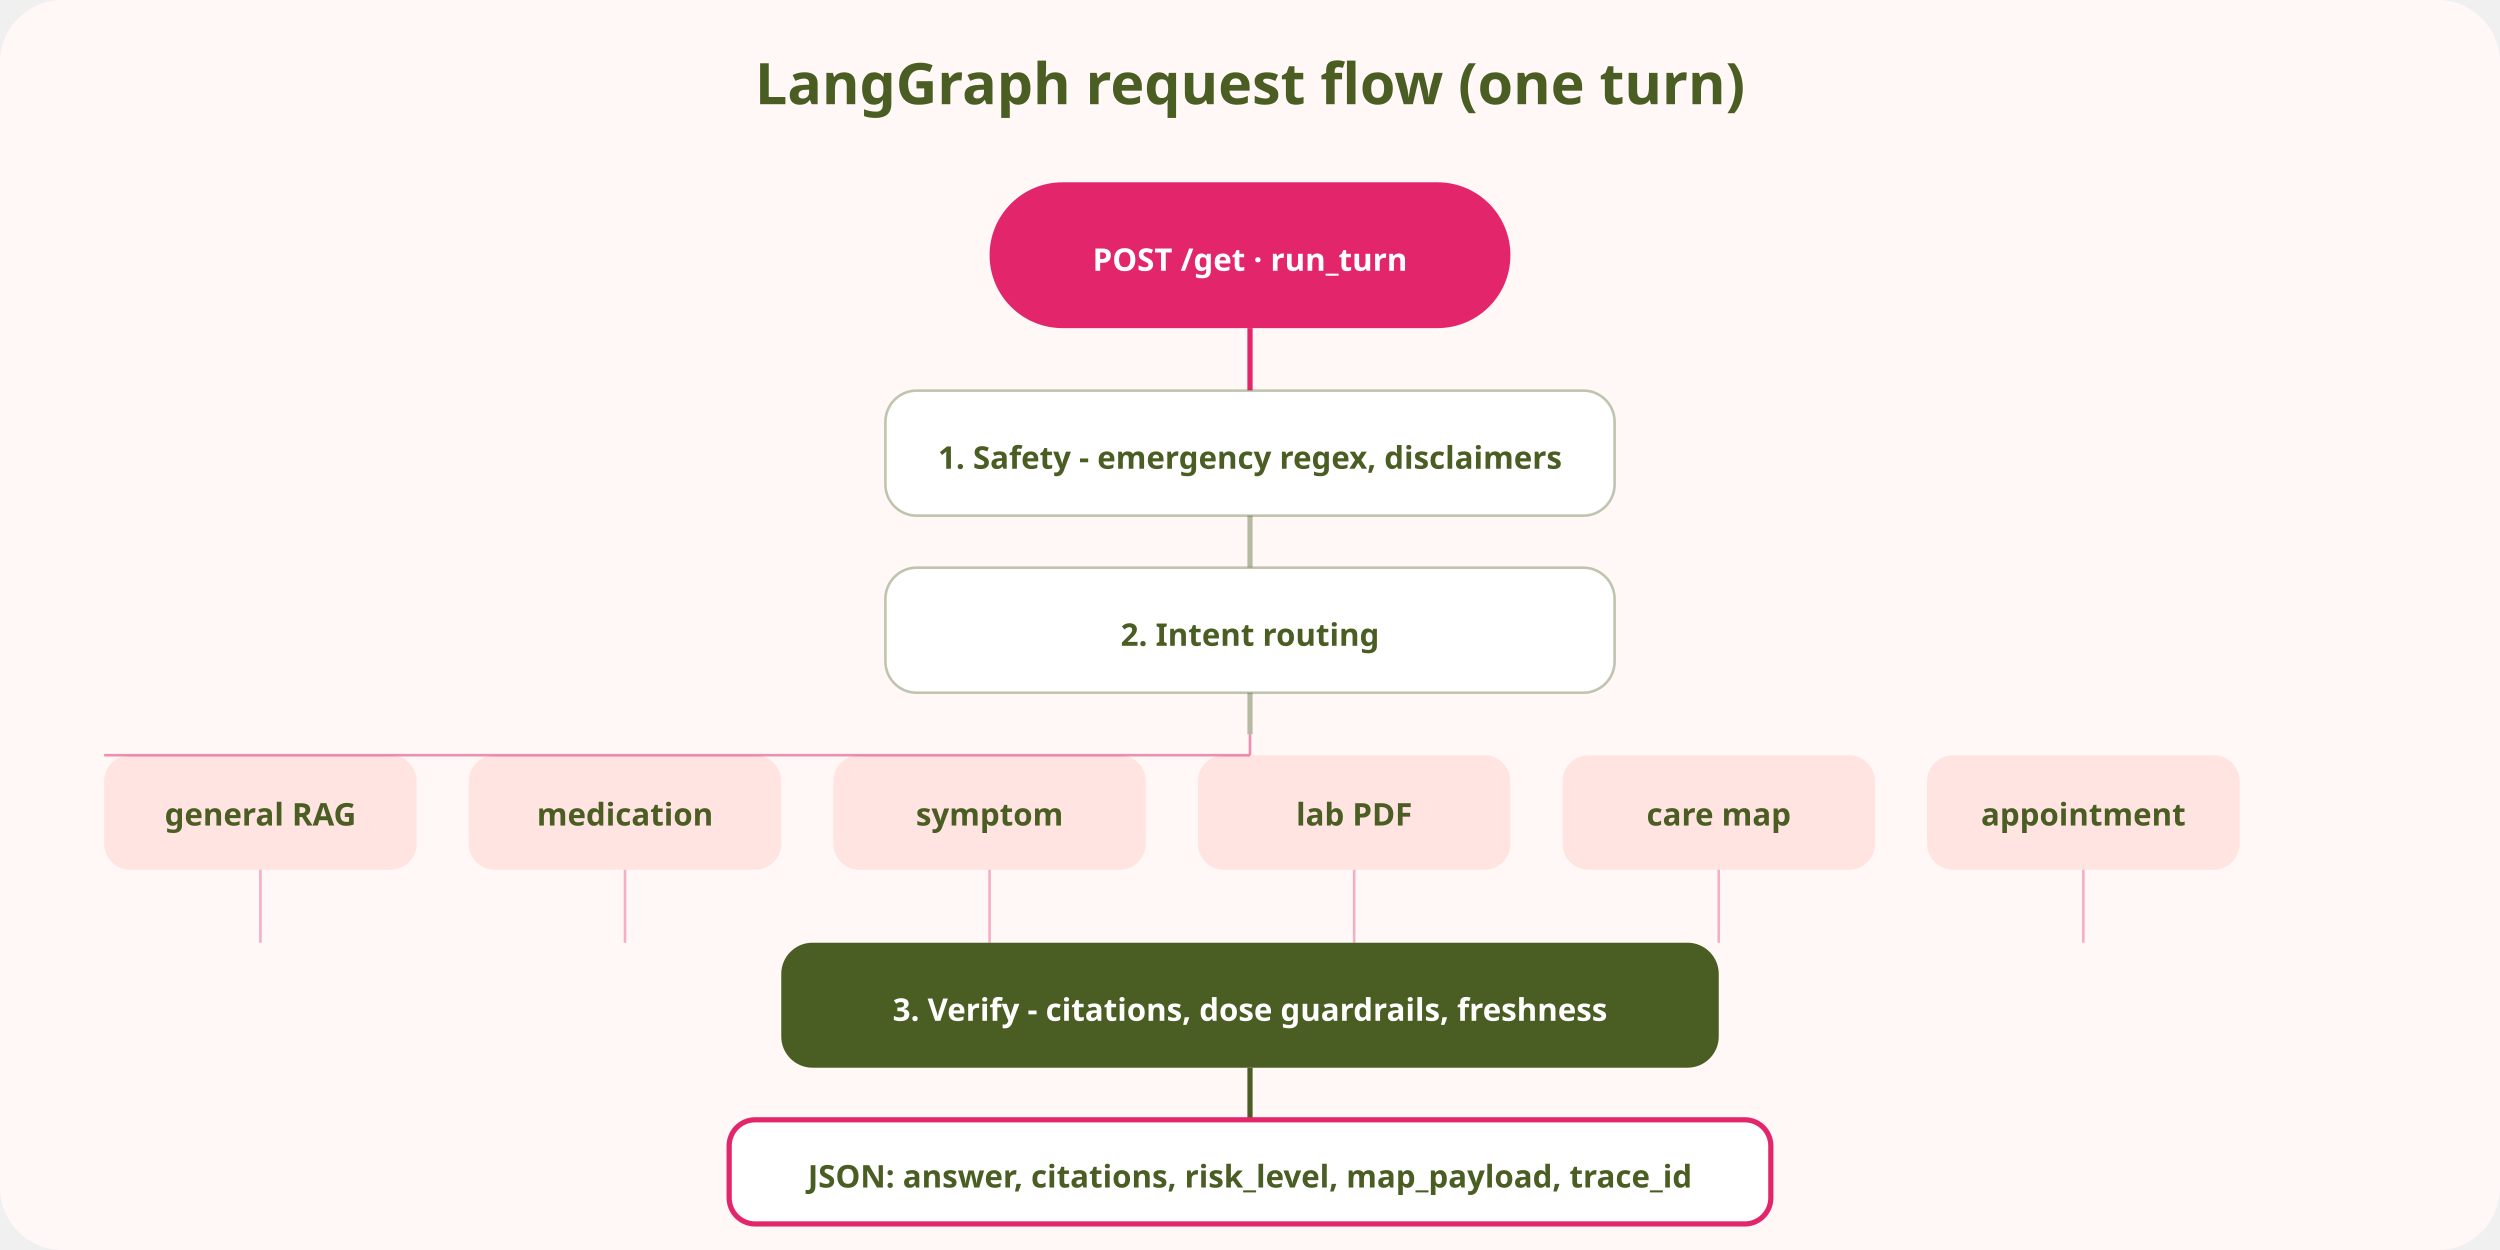
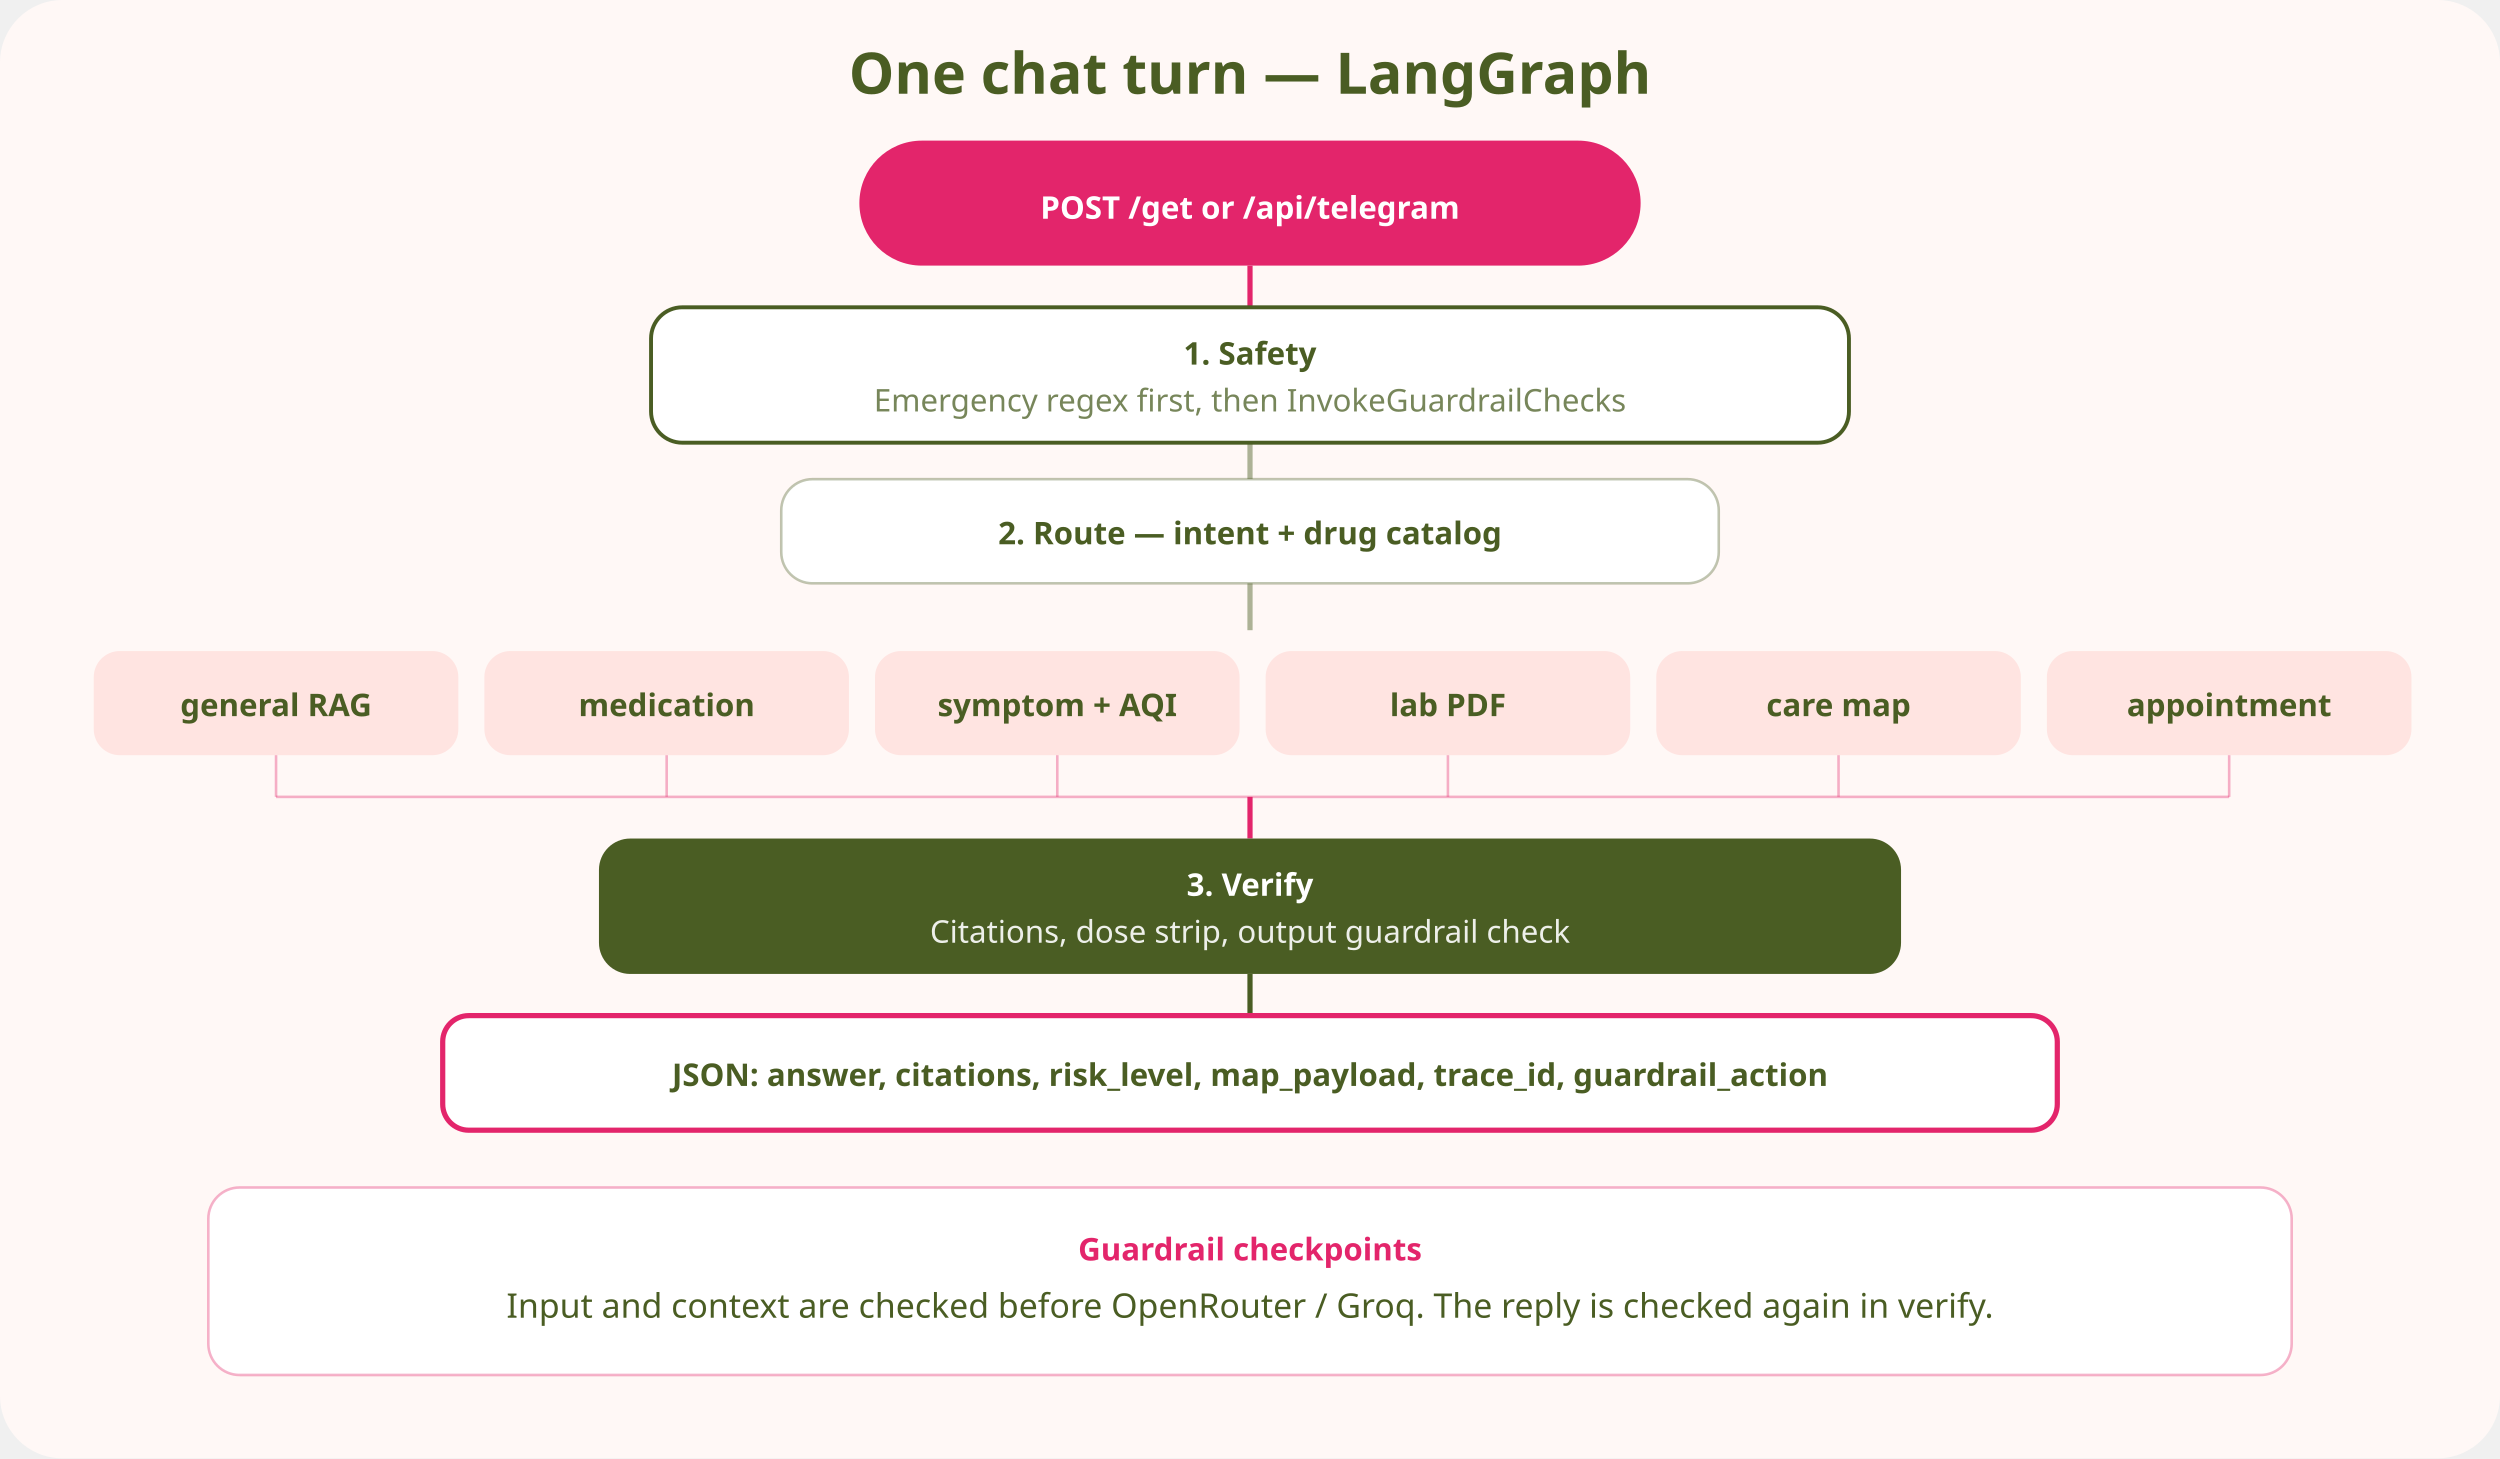
- <svg xmlns="http://www.w3.org/2000/svg" width="960" height="480" viewBox="0 0 960 480" font-family="Segoe UI, system-ui, sans-serif">
-   <rect width="960" height="480" rx="24" fill="#FFF8F6" />
-   <text x="480" y="40" text-anchor="middle" fill="#4A5D23" font-size="22" font-weight="700">LangGraph request flow (one turn)</text>
-   <g>
-     <rect x="380" y="70" width="200" height="56" rx="28" fill="#E3256B" />
-     <text x="480" y="104" text-anchor="middle" fill="#fff" font-weight="700">POST /get · run_turn</text>
+ <svg xmlns="http://www.w3.org/2000/svg" width="960" height="560" viewBox="0 0 960 560" font-family="Segoe UI, system-ui, sans-serif">
+   <rect width="960" height="560" rx="24" fill="#FFF8F6" />
+   <text x="480" y="36" text-anchor="middle" fill="#4A5D23" font-size="22" font-weight="700">One chat turn — LangGraph</text>
+   <rect x="330" y="54" width="300" height="48" rx="24" fill="#E3256B" />
+   <text x="480" y="84" text-anchor="middle" fill="#fff" font-weight="700">POST /get or /api/telegram</text>
+   <path d="M480 102v16" stroke="#E3256B" stroke-width="2" />
+   <rect x="250" y="118" width="460" height="52" rx="12" fill="#fff" stroke="#4A5D23" stroke-width="1.5" />
+   <text x="480" y="140" text-anchor="middle" fill="#4A5D23" font-weight="700">1. Safety</text>
+   <text x="480" y="158" text-anchor="middle" fill="#4A5D23" fill-opacity=".75" font-size="12">Emergency regex first, then InvokeGuardrailChecks</text>
+   <path d="M480 170v14" stroke="#4A5D23" stroke-opacity=".45" stroke-width="2" />
+   <rect x="300" y="184" width="360" height="40" rx="12" fill="#fff" stroke="#4A5D23" stroke-opacity=".35" />
+   <text x="480" y="209" text-anchor="middle" fill="#4A5D23" font-weight="600">2. Route — intent + drug catalog</text>
+   <path d="M480 224v18" stroke="#4A5D23" stroke-opacity=".45" stroke-width="2" />
+   <g font-size="12" font-weight="600" fill="#4A5D23">
+     <rect x="36" y="250" width="140" height="40" rx="10" fill="#FFE4E1" />
+     <text x="106" y="275" text-anchor="middle">general RAG</text>
+     <rect x="186" y="250" width="140" height="40" rx="10" fill="#FFE4E1" />
+     <text x="256" y="275" text-anchor="middle">medication</text>
+     <rect x="336" y="250" width="140" height="40" rx="10" fill="#FFE4E1" />
+     <text x="406" y="275" text-anchor="middle">symptom + AQI</text>
+     <rect x="486" y="250" width="140" height="40" rx="10" fill="#FFE4E1" />
+     <text x="556" y="275" text-anchor="middle">lab PDF</text>
+     <rect x="636" y="250" width="140" height="40" rx="10" fill="#FFE4E1" />
+     <text x="706" y="275" text-anchor="middle">care map</text>
+     <rect x="786" y="250" width="140" height="40" rx="10" fill="#FFE4E1" />
+     <text x="856" y="275" text-anchor="middle">appointment</text>
  </g>
-   <path d="M480 126v24" stroke="#E3256B" stroke-width="2" />
-   <rect x="340" y="150" width="280" height="48" rx="12" fill="#fff" stroke="#4A5D23" stroke-opacity=".35" />
-   <text x="480" y="180" text-anchor="middle" fill="#4A5D23" font-weight="600">1. Safety - emergency regex, disclaimers</text>
-   <path d="M480 198v20" stroke="#4A5D23" stroke-opacity=".4" stroke-width="2" />
-   <rect x="340" y="218" width="280" height="48" rx="12" fill="#fff" stroke="#4A5D23" stroke-opacity=".35" />
-   <text x="480" y="248" text-anchor="middle" fill="#4A5D23" font-weight="600">2. Intent routing</text>
-   <path d="M480 266v16" stroke="#4A5D23" stroke-opacity=".4" stroke-width="2" />
-   <g font-size="12" font-weight="600" fill="#4A5D23">
-     <rect x="40" y="290" width="120" height="44" rx="10" fill="#FFE4E1" />
-     <text x="100" y="317" text-anchor="middle">general RAG</text>
-     <rect x="180" y="290" width="120" height="44" rx="10" fill="#FFE4E1" />
-     <text x="240" y="317" text-anchor="middle">medication</text>
-     <rect x="320" y="290" width="120" height="44" rx="10" fill="#FFE4E1" />
-     <text x="380" y="317" text-anchor="middle">symptom</text>
-     <rect x="460" y="290" width="120" height="44" rx="10" fill="#FFE4E1" />
-     <text x="520" y="317" text-anchor="middle">lab PDF</text>
-     <rect x="600" y="290" width="120" height="44" rx="10" fill="#FFE4E1" />
-     <text x="660" y="317" text-anchor="middle">care map</text>
-     <rect x="740" y="290" width="120" height="44" rx="10" fill="#FFE4E1" />
-     <text x="800" y="317" text-anchor="middle">appointment</text>
-   </g>
-   <path d="M480 282v8M480 290h-440v0M100 290v0M240 290v0M380 290v0M520 290v0M660 290v0M800 290v0" stroke="#E3256B" stroke-opacity=".5" />
-   <path d="M100 334v28M240 334v28M380 334v28M520 334v28M660 334v28M800 334v28" stroke="#E3256B" stroke-opacity=".35" />
-   <rect x="300" y="362" width="360" height="48" rx="12" fill="#4A5D23" />
-   <text x="480" y="392" text-anchor="middle" fill="#fff" font-weight="600">3. Verify - citations, dose guardrails, freshness</text>
-   <path d="M480 410v20" stroke="#4A5D23" stroke-width="2" />
-   <rect x="280" y="430" width="400" height="40" rx="10" fill="#fff" stroke="#E3256B" stroke-width="2" />
-   <text x="480" y="456" text-anchor="middle" fill="#4A5D23" font-weight="600">JSON: answer, citations, risk_level, map_payload, trace_id</text>
+   <path d="M106 290v16M256 290v16M406 290v16M556 290v16M706 290v16M856 290v16" stroke="#E3256B" stroke-opacity=".35" />
+   <path d="M106 306h750" stroke="#E3256B" stroke-opacity=".35" />
+   <path d="M480 306v16" stroke="#E3256B" stroke-width="2" />
+   <rect x="230" y="322" width="500" height="52" rx="12" fill="#4A5D23" />
+   <text x="480" y="344" text-anchor="middle" fill="#fff" font-weight="700">3. Verify</text>
+   <text x="480" y="362" text-anchor="middle" fill="#fff" fill-opacity=".9" font-size="12">Citations, dose strip, output guardrail check</text>
+   <path d="M480 374v16" stroke="#4A5D23" stroke-width="2" />
+   <rect x="170" y="390" width="620" height="44" rx="10" fill="#fff" stroke="#E3256B" stroke-width="2" />
+   <text x="480" y="417" text-anchor="middle" fill="#4A5D23" font-weight="600">JSON: answer, citations, risk_level, map_payload, trace_id, guardrail_action</text>
+   <rect x="80" y="456" width="800" height="72" rx="12" fill="#fff" stroke="#E3256B" stroke-opacity=".35" />
+   <text x="480" y="484" text-anchor="middle" fill="#E3256B" font-weight="700">Guardrail checkpoints</text>
+   <text x="480" y="506" text-anchor="middle" fill="#4A5D23" font-size="13">Input and context are checked before OpenRouter / Groq. The reply is checked again in verify.</text>
</svg>
